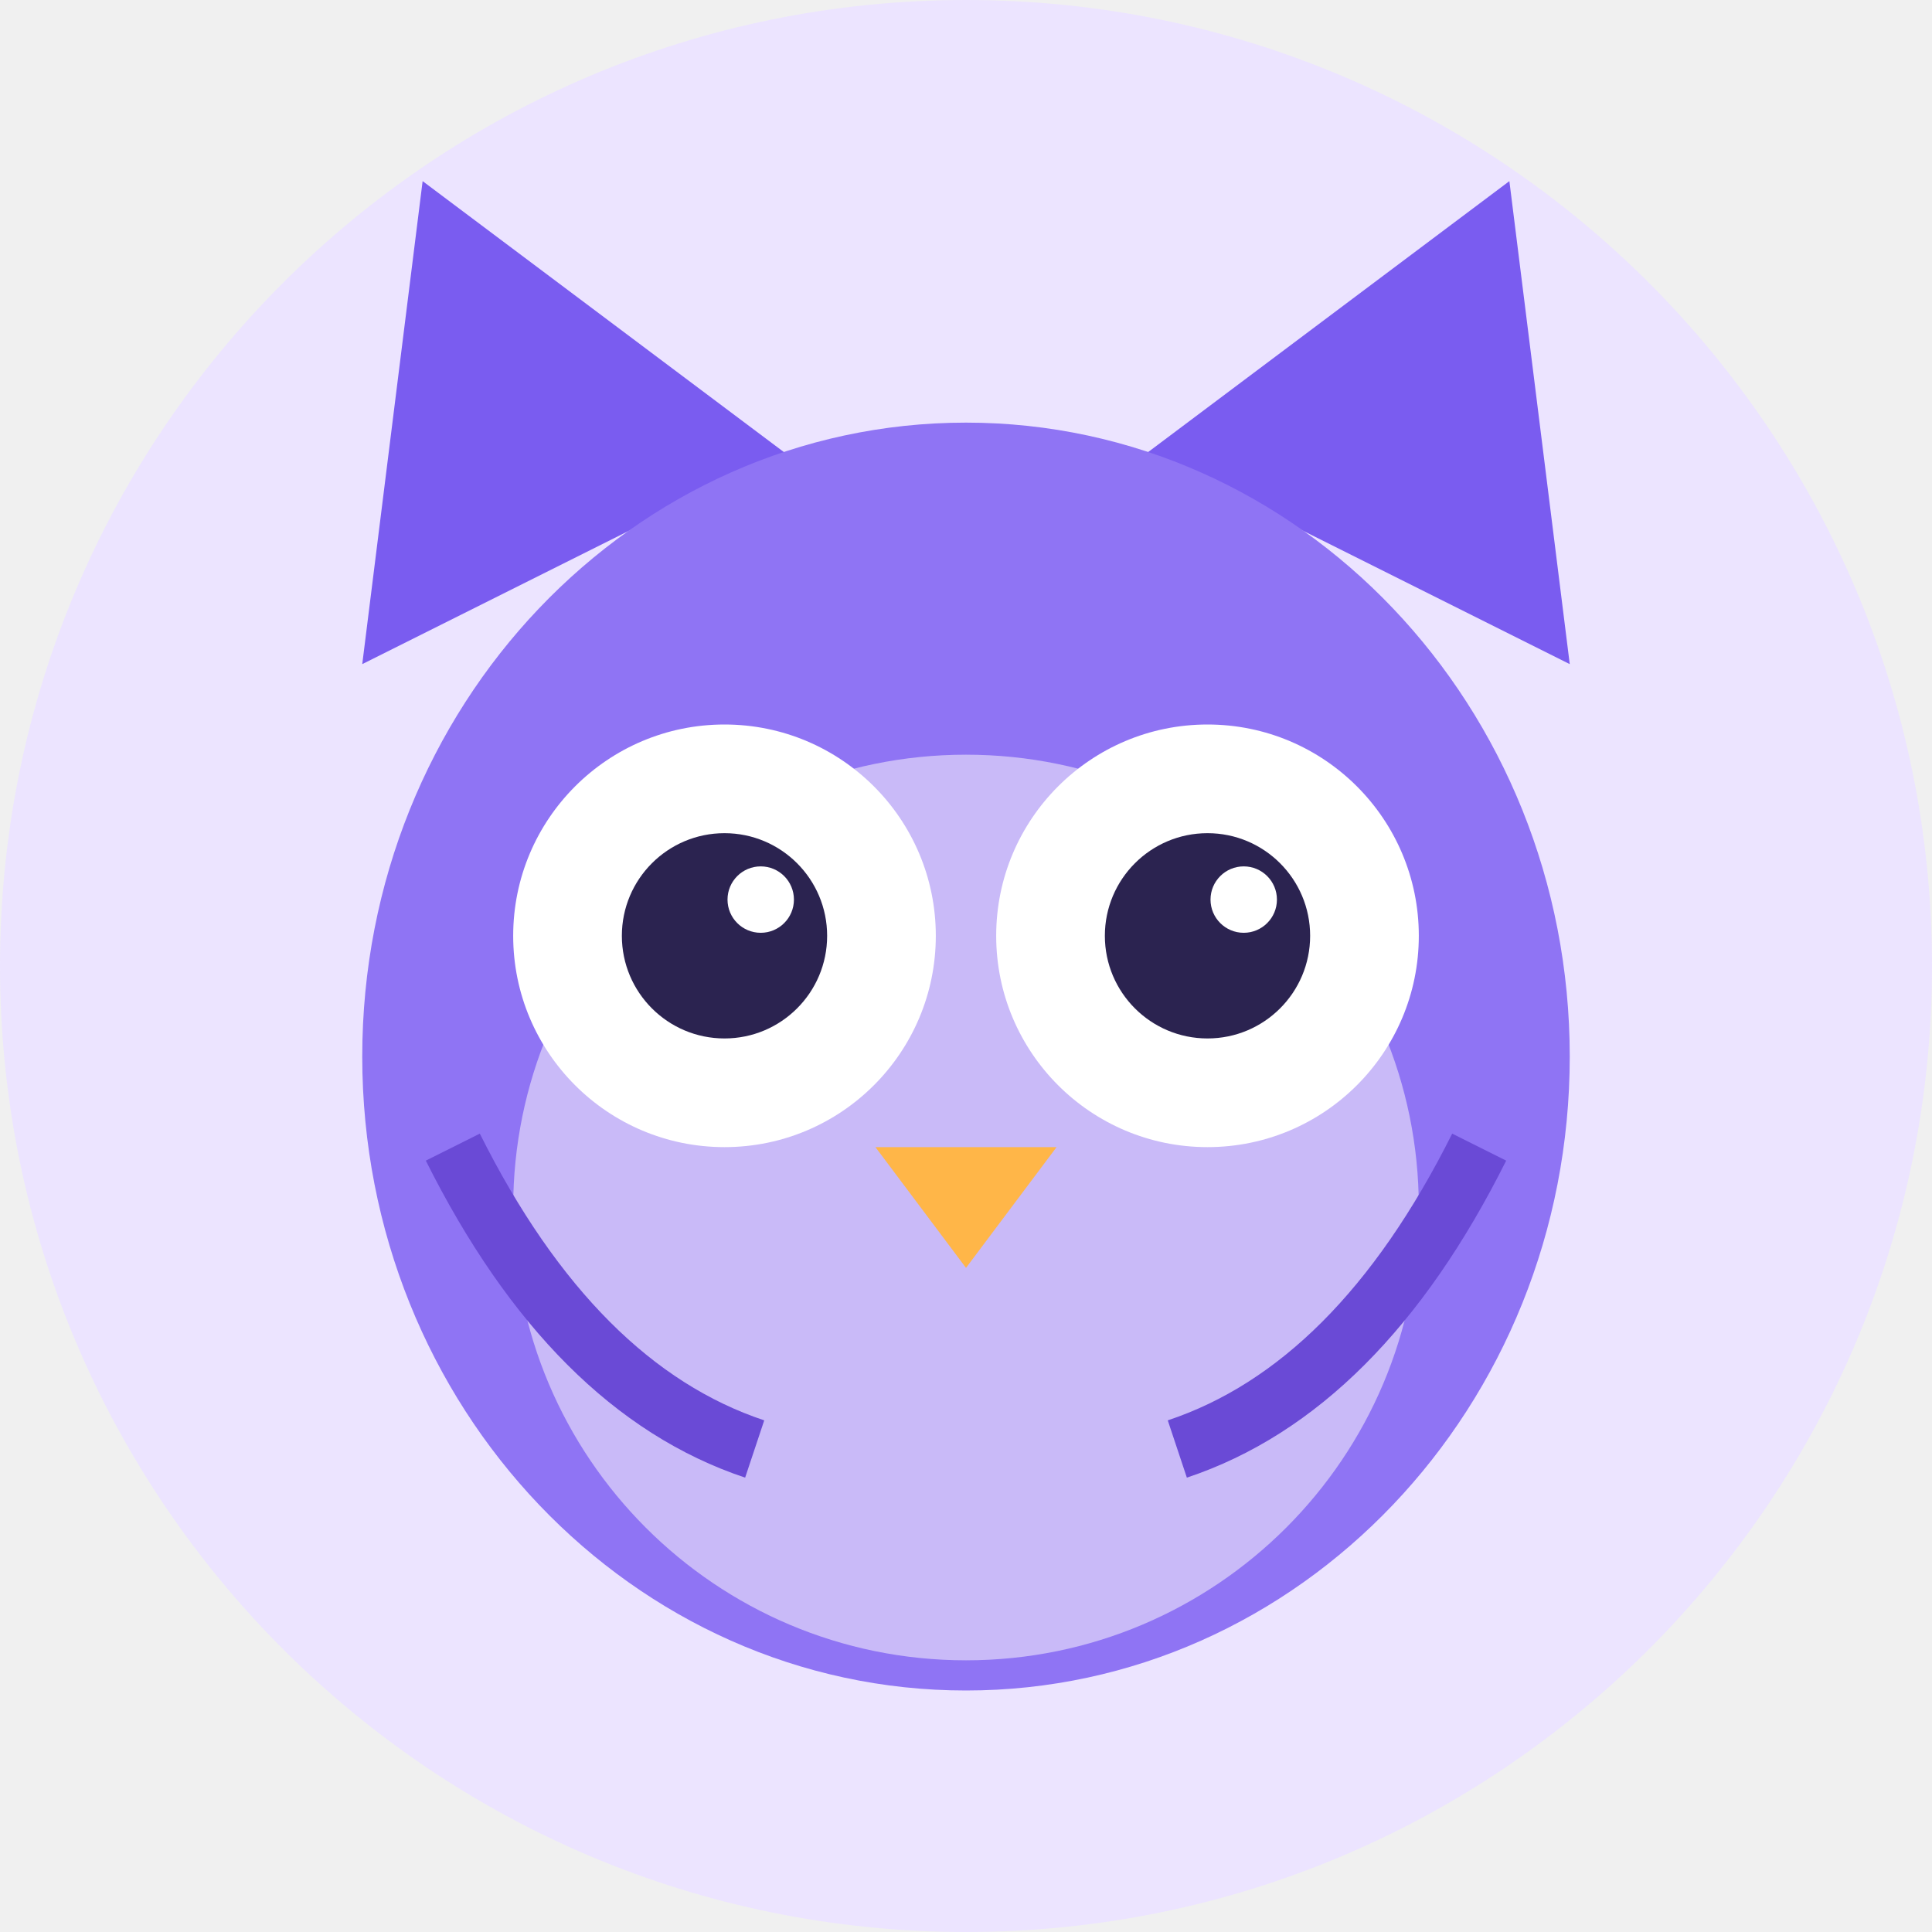
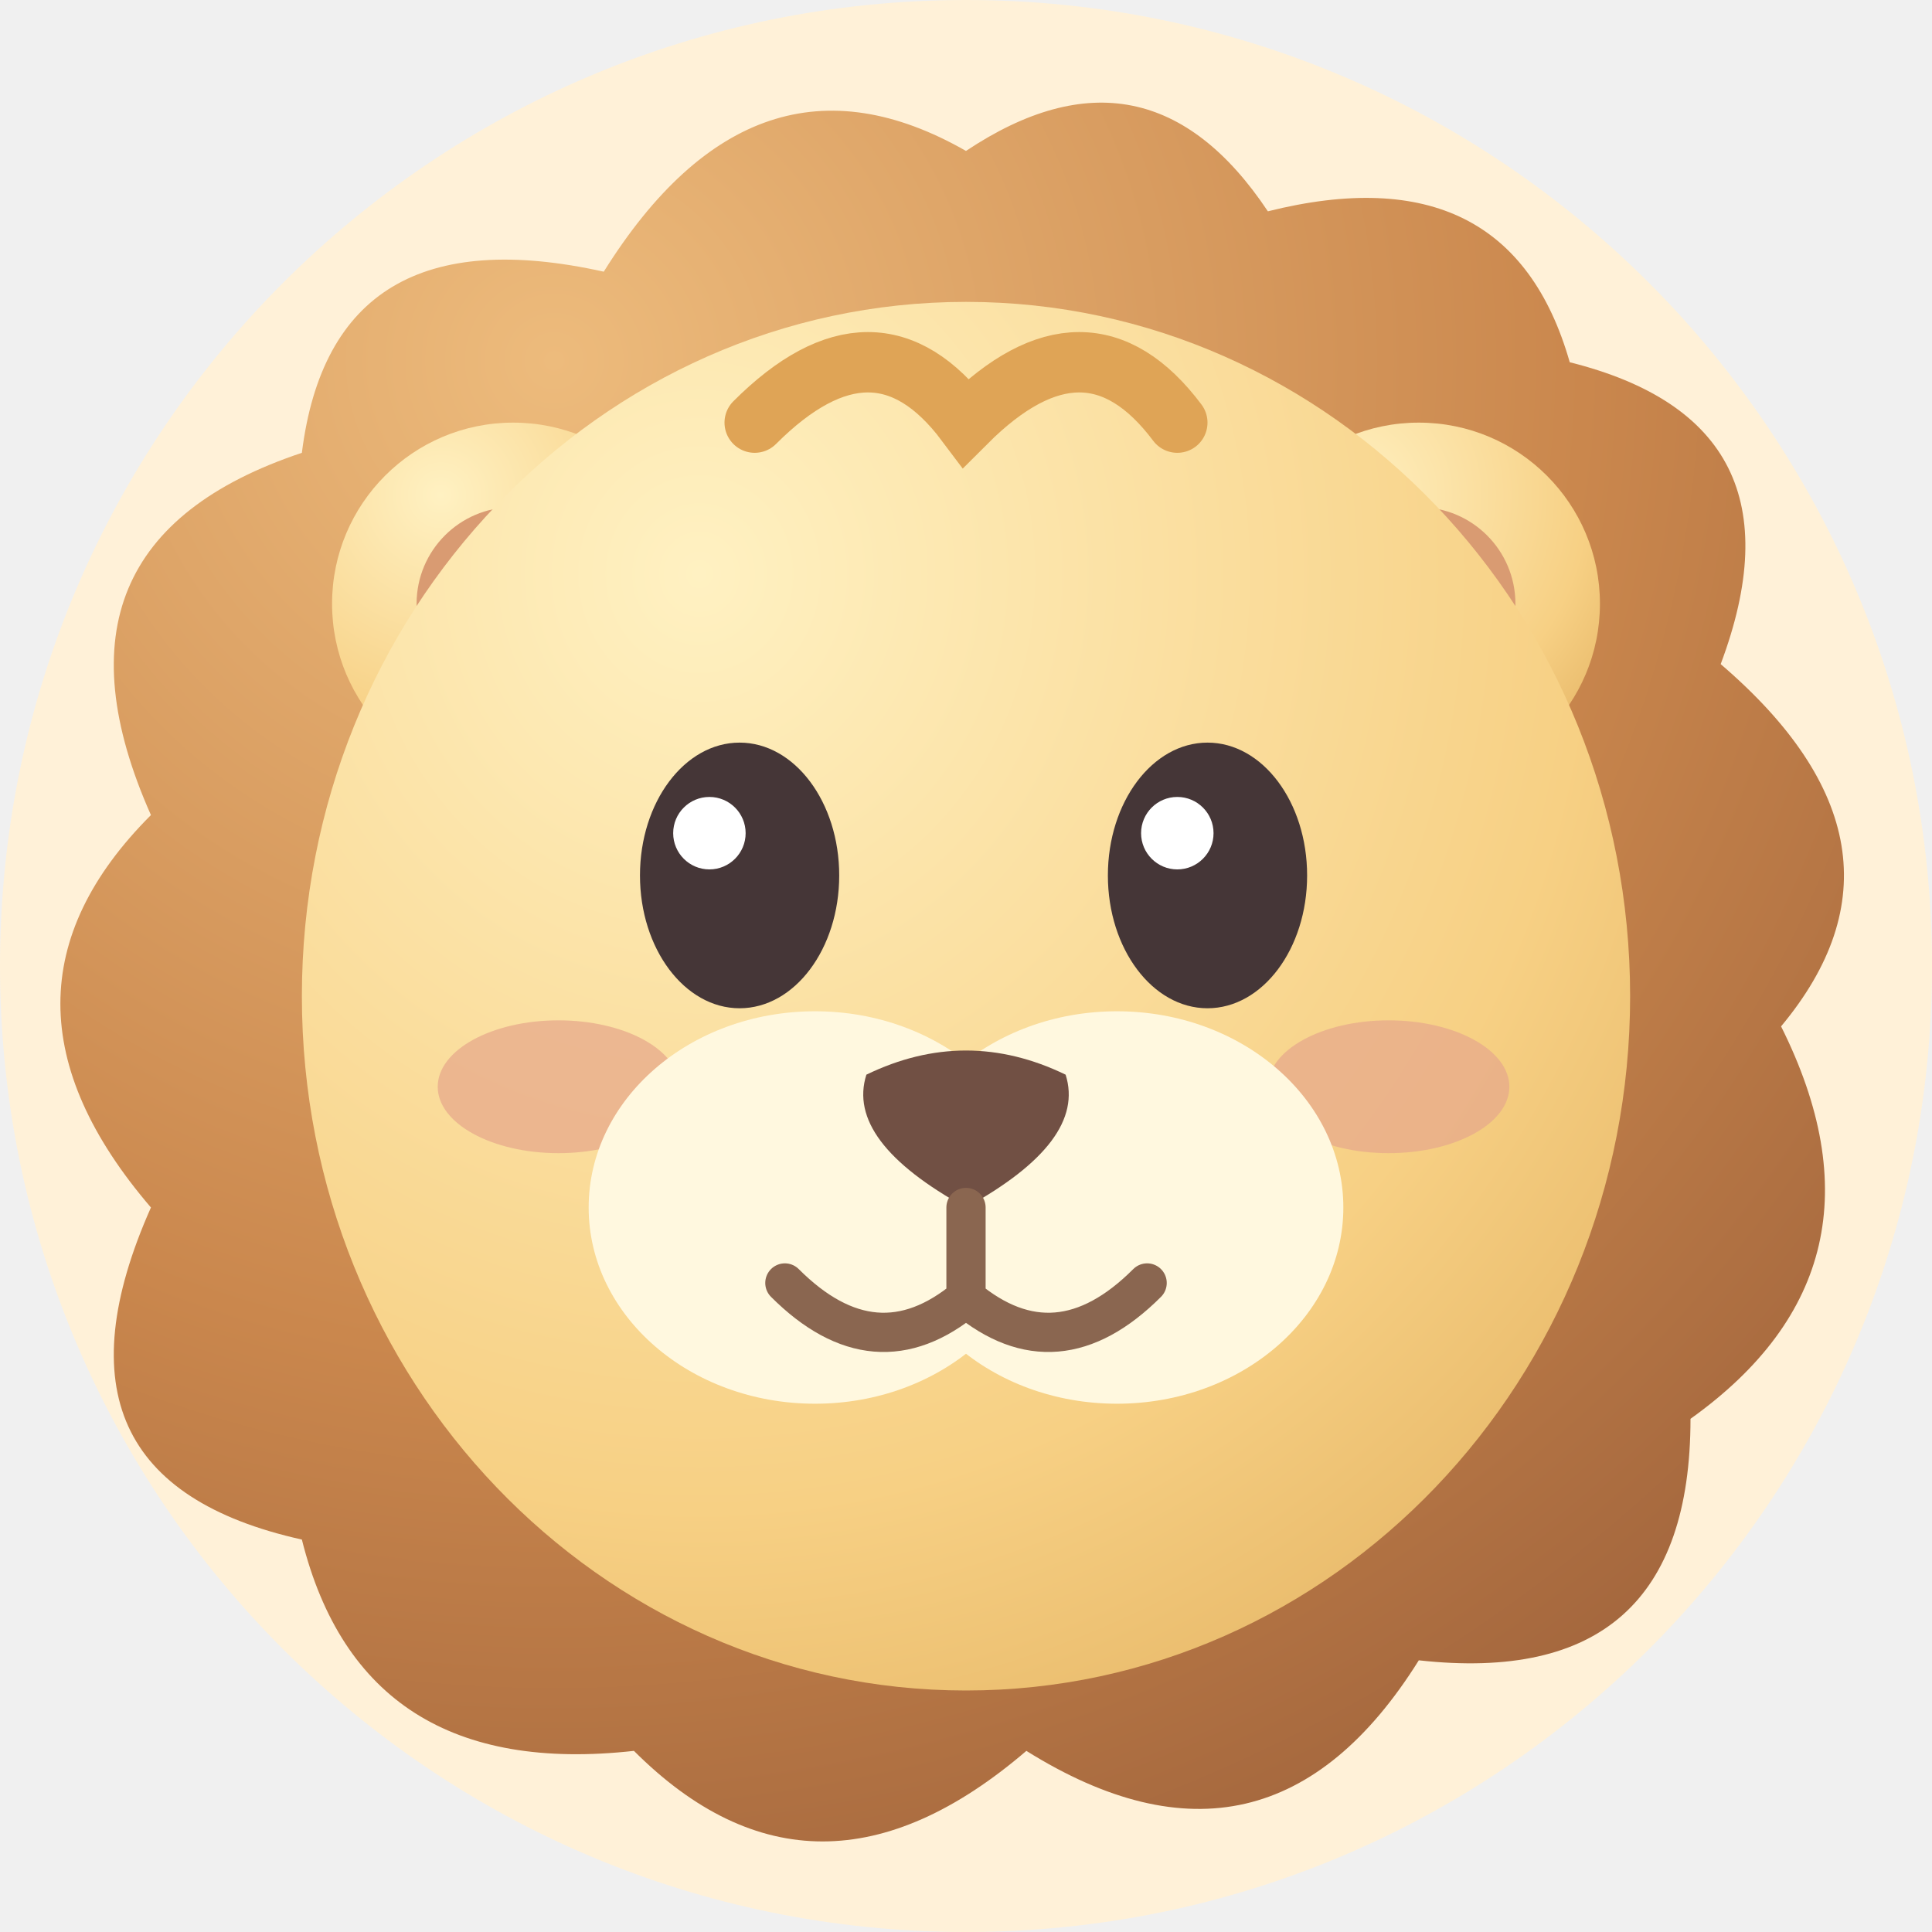
- <svg xmlns="http://www.w3.org/2000/svg" viewBox="0 0 64 64" role="img" aria-label="Cú mèo tím">
-   <circle cx="32" cy="32" r="32" fill="#ece4ff" />
-   <path d="M12 22 14 6l12 9zM52 22 50 6 38 15z" fill="#7a5cf0" />
-   <ellipse cx="32" cy="35" rx="20" ry="21" fill="#8f74f4" />
-   <ellipse cx="32" cy="40" rx="15" ry="15" fill="#c9baf8" />
-   <circle cx="24" cy="31" r="7" fill="#fff" />
-   <circle cx="40" cy="31" r="7" fill="#fff" />
-   <circle cx="24" cy="31" r="3.4" fill="#2b2350" />
-   <circle cx="40" cy="31" r="3.4" fill="#2b2350" />
-   <circle cx="25.2" cy="29.8" r="1.1" fill="#fff" />
-   <circle cx="41.2" cy="29.8" r="1.1" fill="#fff" />
-   <path d="M29 38h6l-3 4z" fill="#ffb648" />
-   <path d="M15 38q4 8 10 10M49 38q-4 8-10 10" stroke="#6a4ad6" stroke-width="2" fill="none" />
+ <svg xmlns="http://www.w3.org/2000/svg" viewBox="0 0 64 64" role="img" aria-labelledby="lion-avatar-title">
+   <defs>
+     <radialGradient id="avatar-mane" cx=".28" cy=".15" r=".95">
+       <stop stop-color="#edbb7c" />
+       <stop offset=".6" stop-color="#ca874d" />
+       <stop offset="1" stop-color="#a3663d" />
+     </radialGradient>
+     <radialGradient id="avatar-face" cx=".3" cy=".2" r=".95">
+       <stop stop-color="#fff1c2" />
+       <stop offset=".7" stop-color="#f7d084" />
+       <stop offset="1" stop-color="#e5b565" />
+     </radialGradient>
+   </defs>
+   <circle cx="32" cy="32" r="32" fill="#fff1d8" />
+   <path d="M32 5Q38 1 42 7Q50 5 52 12Q60 14 57 22Q64 28 59 34Q63 42 56 47Q56 56 47 55Q42 63 34 58Q27 64 21 58Q12 59 10 51Q1 49 5 40Q-1 33 5 27Q1 18 10 15Q11 7 20 9Q25 1 32 5Z" fill="url(#avatar-mane)" />
+   <circle cx="17" cy="20" r="6" fill="url(#avatar-face)" />
+   <circle cx="47" cy="20" r="6" fill="url(#avatar-face)" />
+   <circle cx="17" cy="20" r="3.2" fill="#d99b72" />
+   <circle cx="47" cy="20" r="3.2" fill="#d99b72" />
+   <ellipse cx="32" cy="33" rx="22" ry="23" fill="url(#avatar-face)" />
+   <path d="M25 14Q29 10 32 14Q36 10 39 14" fill="none" stroke="#dfa456" stroke-width="2" stroke-linecap="round" />
+   <ellipse cx="24.5" cy="29" rx="3.3" ry="4.4" fill="#453637" />
+   <ellipse cx="40" cy="29" rx="3.3" ry="4.4" fill="#453637" />
+   <circle cx="23.5" cy="27.6" r="1.2" fill="#fff" />
+   <circle cx="39" cy="27.6" r="1.2" fill="#fff" />
+   <ellipse cx="18.5" cy="36" rx="4" ry="2.2" fill="#e7aa8b" opacity=".75" />
+   <ellipse cx="46" cy="36" rx="4" ry="2.2" fill="#e7aa8b" opacity=".75" />
+   <ellipse cx="27" cy="40" rx="7.5" ry="6.5" fill="#fff8df" />
+   <ellipse cx="37" cy="40" rx="7.5" ry="6.5" fill="#fff8df" />
+   <path d="M28.7 35.6Q32 34 35.3 35.6Q36 37.8 32 40Q28 37.8 28.7 35.6Z" fill="#715044" />
+   <path d="M32 40V43M26 42.5Q29 45.5 32 43Q35 45.5 38 42.5" fill="none" stroke="#8a6650" stroke-width="1.3" stroke-linecap="round" />
</svg>
